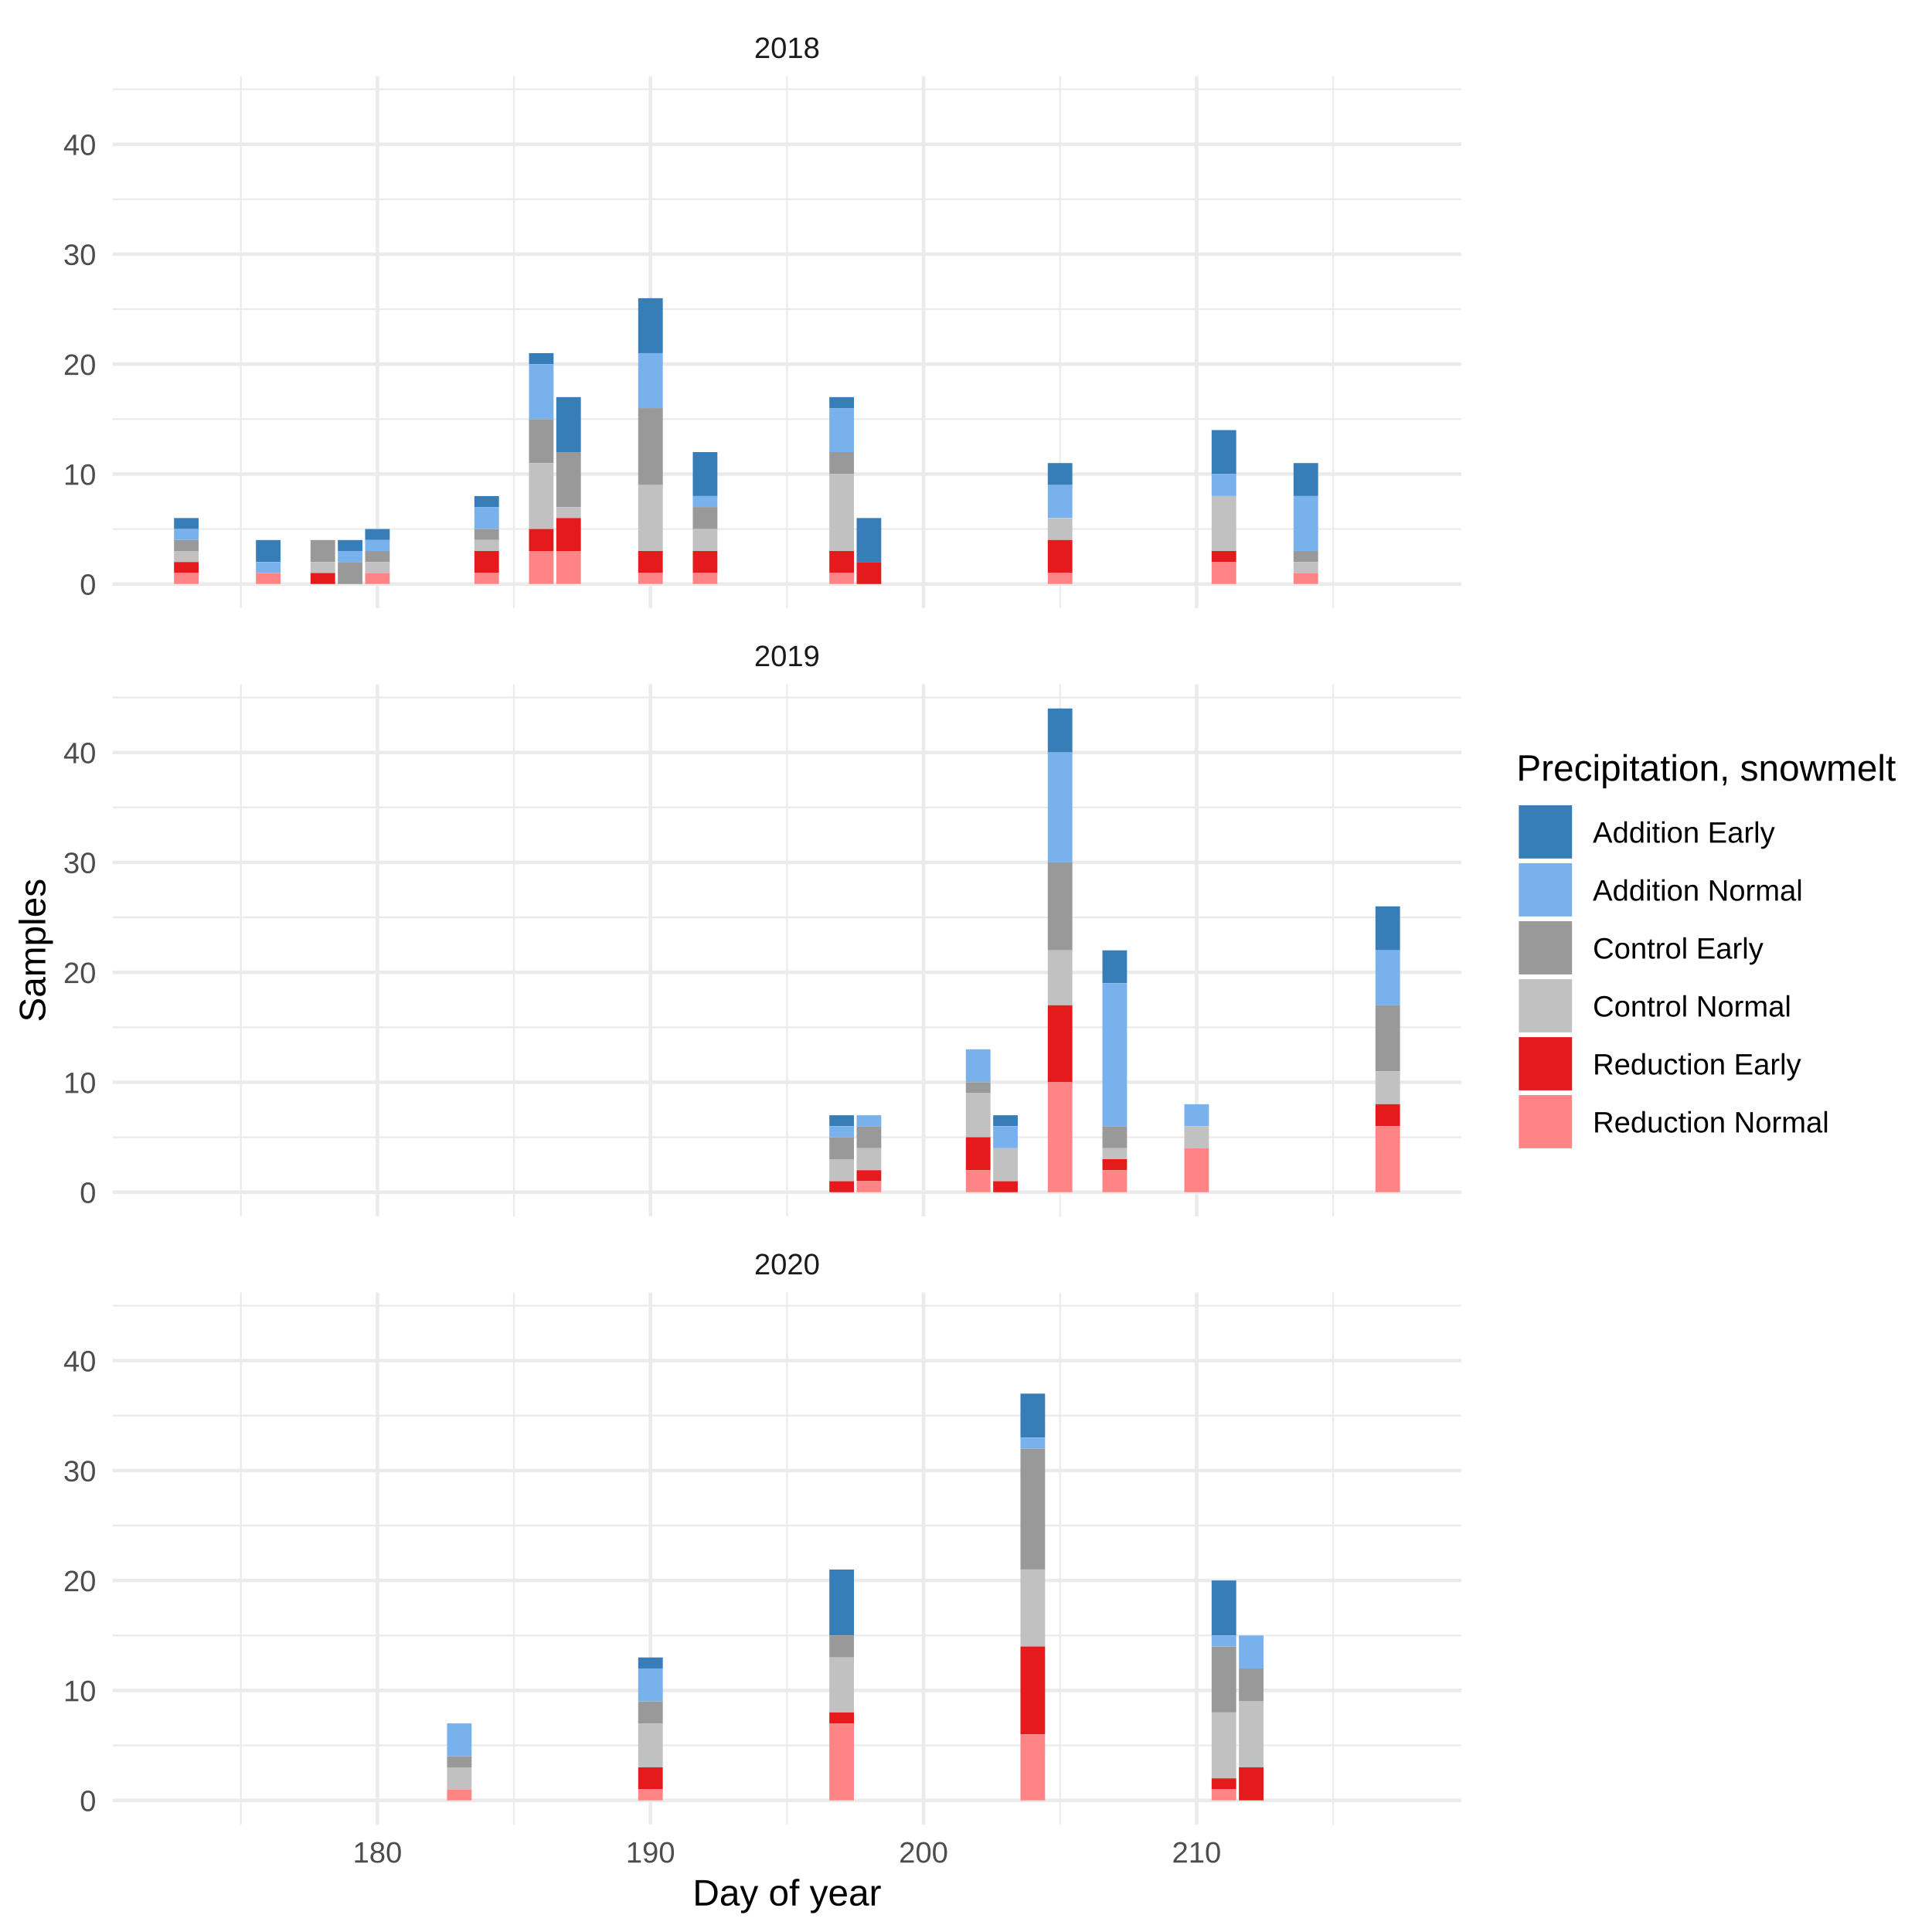
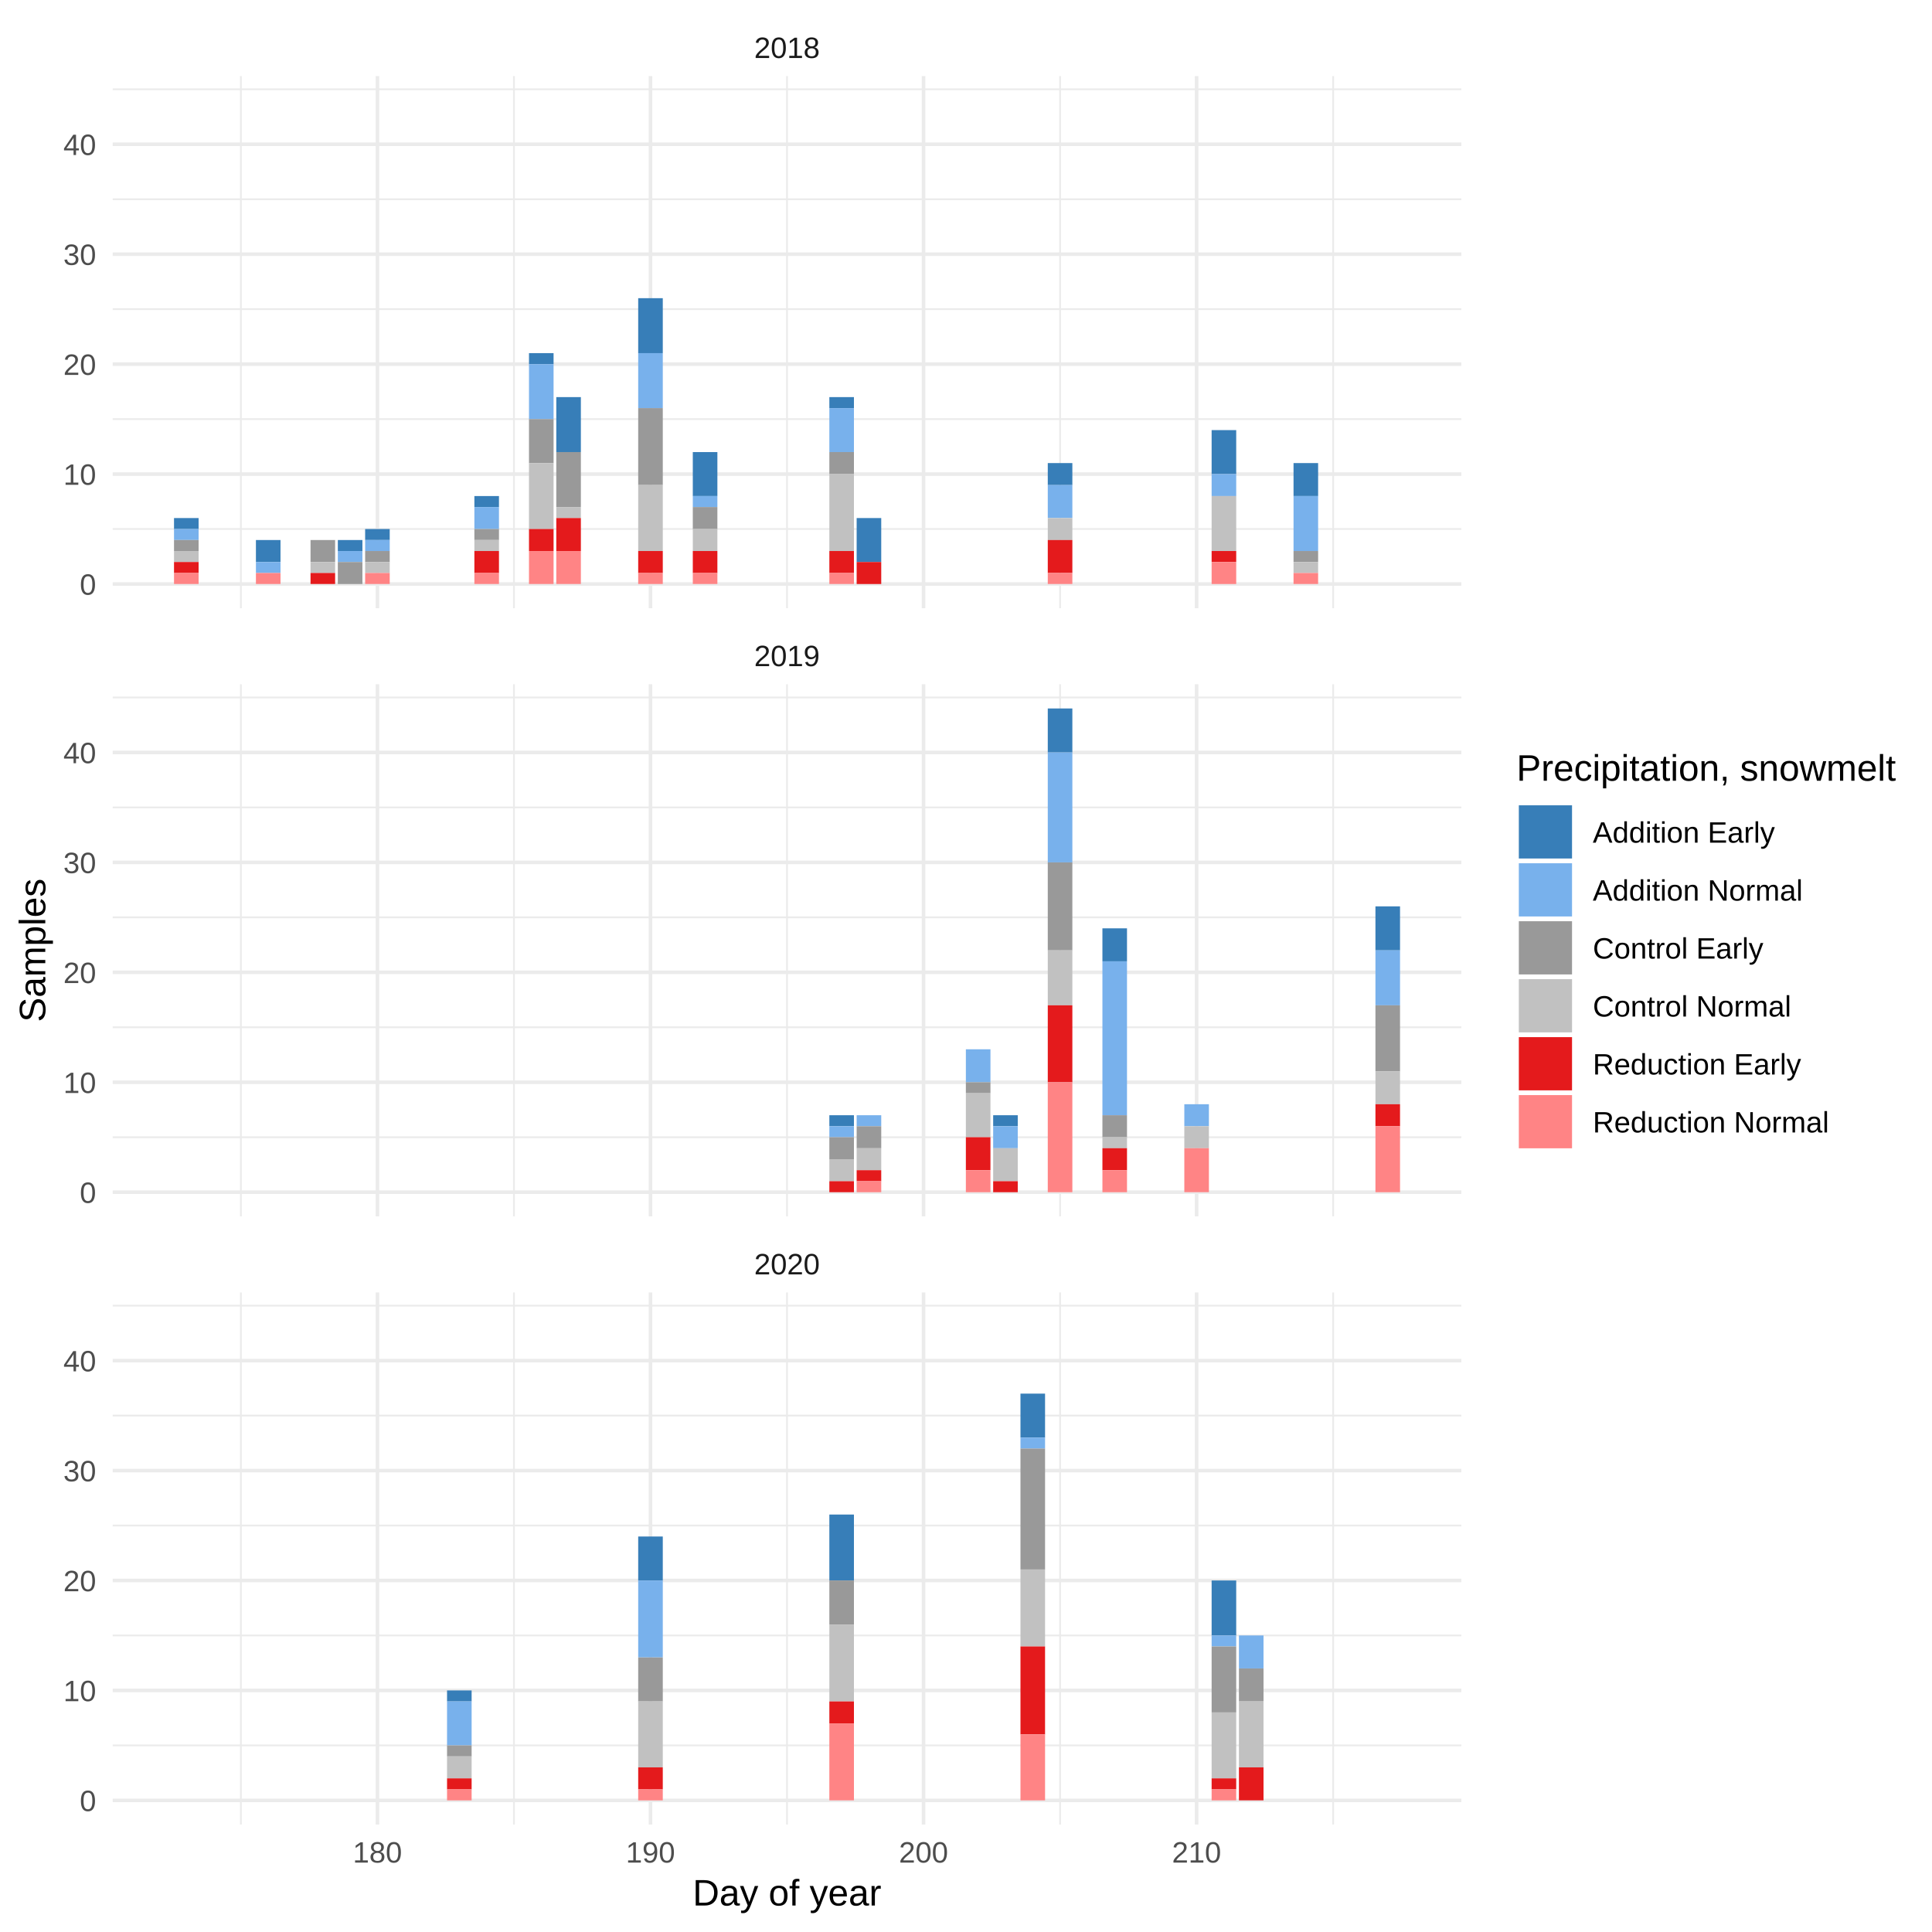
<svg xmlns="http://www.w3.org/2000/svg" class="svglite" width="576.00pt" height="576.00pt" viewBox="0 0 576.00 576.00">
  <defs>
    <style type="text/css">
    .svglite line, .svglite polyline, .svglite polygon, .svglite path, .svglite rect, .svglite circle {
      fill: none;
      stroke: #000000;
      stroke-linecap: round;
      stroke-linejoin: round;
      stroke-miterlimit: 10.00;
    }
    .svglite text {
      white-space: pre;
    }
  </style>
  </defs>
  <rect width="100%" height="100%" style="stroke: none; fill: #FFFFFF;" />
  <defs>
    <clipPath id="cpMC4wMHw1NzYuMDB8MC4wMHw1NzYuMDA=">
      <rect x="0.00" y="0.00" width="576.00" height="576.00" />
    </clipPath>
  </defs>
  <g clip-path="url(#cpMC4wMHw1NzYuMDB8MC4wMHw1NzYuMDA=)">
</g>
  <defs>
    <clipPath id="cpMzMuNjB8NDM1LjY4fDIyLjY5fDE4MS4zMg==">
      <rect x="33.60" y="22.69" width="402.08" height="158.63" />
    </clipPath>
  </defs>
  <g clip-path="url(#cpMzMuNjB8NDM1LjY4fDIyLjY5fDE4MS4zMg==)">
    <polyline points="33.60,157.72 435.68,157.72 " style="stroke-width: 0.53; stroke: #EBEBEB; stroke-linecap: butt;" />
    <polyline points="33.60,124.95 435.68,124.95 " style="stroke-width: 0.53; stroke: #EBEBEB; stroke-linecap: butt;" />
    <polyline points="33.60,92.17 435.68,92.17 " style="stroke-width: 0.53; stroke: #EBEBEB; stroke-linecap: butt;" />
    <polyline points="33.60,59.40 435.68,59.40 " style="stroke-width: 0.53; stroke: #EBEBEB; stroke-linecap: butt;" />
    <polyline points="33.60,26.62 435.68,26.62 " style="stroke-width: 0.53; stroke: #EBEBEB; stroke-linecap: butt;" />
    <polyline points="71.82,181.32 71.82,22.69 " style="stroke-width: 0.53; stroke: #EBEBEB; stroke-linecap: butt;" />
    <polyline points="153.23,181.32 153.23,22.69 " style="stroke-width: 0.53; stroke: #EBEBEB; stroke-linecap: butt;" />
    <polyline points="234.64,181.32 234.64,22.69 " style="stroke-width: 0.53; stroke: #EBEBEB; stroke-linecap: butt;" />
    <polyline points="316.05,181.32 316.05,22.69 " style="stroke-width: 0.53; stroke: #EBEBEB; stroke-linecap: butt;" />
    <polyline points="397.46,181.32 397.46,22.69 " style="stroke-width: 0.53; stroke: #EBEBEB; stroke-linecap: butt;" />
    <polyline points="33.60,174.11 435.68,174.11 " style="stroke-width: 1.07; stroke: #EBEBEB; stroke-linecap: butt;" />
    <polyline points="33.60,141.34 435.68,141.34 " style="stroke-width: 1.07; stroke: #EBEBEB; stroke-linecap: butt;" />
    <polyline points="33.60,108.56 435.68,108.56 " style="stroke-width: 1.07; stroke: #EBEBEB; stroke-linecap: butt;" />
    <polyline points="33.60,75.78 435.68,75.78 " style="stroke-width: 1.07; stroke: #EBEBEB; stroke-linecap: butt;" />
    <polyline points="33.60,43.01 435.68,43.01 " style="stroke-width: 1.07; stroke: #EBEBEB; stroke-linecap: butt;" />
    <polyline points="112.53,181.32 112.53,22.69 " style="stroke-width: 1.07; stroke: #EBEBEB; stroke-linecap: butt;" />
    <polyline points="193.93,181.32 193.93,22.69 " style="stroke-width: 1.07; stroke: #EBEBEB; stroke-linecap: butt;" />
    <polyline points="275.34,181.32 275.34,22.69 " style="stroke-width: 1.07; stroke: #EBEBEB; stroke-linecap: butt;" />
    <polyline points="356.75,181.32 356.75,22.69 " style="stroke-width: 1.07; stroke: #EBEBEB; stroke-linecap: butt;" />
    <rect x="51.88" y="154.45" width="7.33" height="3.28" style="stroke-width: 1.07; stroke: none; stroke-linecap: butt; stroke-linejoin: miter; fill: #377EB8;" />
    <rect x="76.30" y="161.00" width="7.33" height="6.56" style="stroke-width: 1.07; stroke: none; stroke-linecap: butt; stroke-linejoin: miter; fill: #377EB8;" />
    <rect x="100.72" y="161.00" width="7.33" height="3.28" style="stroke-width: 1.07; stroke: none; stroke-linecap: butt; stroke-linejoin: miter; fill: #377EB8;" />
    <rect x="108.86" y="157.72" width="7.33" height="3.28" style="stroke-width: 1.07; stroke: none; stroke-linecap: butt; stroke-linejoin: miter; fill: #377EB8;" />
    <rect x="141.43" y="147.89" width="7.33" height="3.28" style="stroke-width: 1.07; stroke: none; stroke-linecap: butt; stroke-linejoin: miter; fill: #377EB8;" />
    <rect x="157.71" y="105.28" width="7.33" height="3.28" style="stroke-width: 1.07; stroke: none; stroke-linecap: butt; stroke-linejoin: miter; fill: #377EB8;" />
    <rect x="165.85" y="118.39" width="7.33" height="16.39" style="stroke-width: 1.07; stroke: none; stroke-linecap: butt; stroke-linejoin: miter; fill: #377EB8;" />
    <rect x="190.27" y="88.90" width="7.33" height="16.39" style="stroke-width: 1.07; stroke: none; stroke-linecap: butt; stroke-linejoin: miter; fill: #377EB8;" />
    <rect x="206.55" y="134.78" width="7.33" height="13.11" style="stroke-width: 1.07; stroke: none; stroke-linecap: butt; stroke-linejoin: miter; fill: #377EB8;" />
    <rect x="247.26" y="118.39" width="7.33" height="3.28" style="stroke-width: 1.07; stroke: none; stroke-linecap: butt; stroke-linejoin: miter; fill: #377EB8;" />
    <rect x="255.40" y="154.45" width="7.33" height="13.11" style="stroke-width: 1.07; stroke: none; stroke-linecap: butt; stroke-linejoin: miter; fill: #377EB8;" />
    <rect x="312.38" y="138.06" width="7.33" height="6.56" style="stroke-width: 1.07; stroke: none; stroke-linecap: butt; stroke-linejoin: miter; fill: #377EB8;" />
    <rect x="361.23" y="128.23" width="7.33" height="13.11" style="stroke-width: 1.07; stroke: none; stroke-linecap: butt; stroke-linejoin: miter; fill: #377EB8;" />
    <rect x="385.65" y="138.06" width="7.33" height="9.83" style="stroke-width: 1.07; stroke: none; stroke-linecap: butt; stroke-linejoin: miter; fill: #377EB8;" />
    <rect x="51.88" y="157.72" width="7.33" height="3.28" style="stroke-width: 1.07; stroke: none; stroke-linecap: butt; stroke-linejoin: miter; fill: #78B1EC;" />
    <rect x="76.30" y="167.56" width="7.33" height="3.28" style="stroke-width: 1.07; stroke: none; stroke-linecap: butt; stroke-linejoin: miter; fill: #78B1EC;" />
    <rect x="100.72" y="164.28" width="7.33" height="3.28" style="stroke-width: 1.07; stroke: none; stroke-linecap: butt; stroke-linejoin: miter; fill: #78B1EC;" />
    <rect x="108.86" y="161.00" width="7.33" height="3.28" style="stroke-width: 1.07; stroke: none; stroke-linecap: butt; stroke-linejoin: miter; fill: #78B1EC;" />
    <rect x="141.43" y="151.17" width="7.33" height="6.56" style="stroke-width: 1.07; stroke: none; stroke-linecap: butt; stroke-linejoin: miter; fill: #78B1EC;" />
    <rect x="157.71" y="108.56" width="7.33" height="16.39" style="stroke-width: 1.07; stroke: none; stroke-linecap: butt; stroke-linejoin: miter; fill: #78B1EC;" />
    <rect x="190.27" y="105.28" width="7.33" height="16.39" style="stroke-width: 1.07; stroke: none; stroke-linecap: butt; stroke-linejoin: miter; fill: #78B1EC;" />
    <rect x="206.55" y="147.89" width="7.33" height="3.28" style="stroke-width: 1.07; stroke: none; stroke-linecap: butt; stroke-linejoin: miter; fill: #78B1EC;" />
    <rect x="247.26" y="121.67" width="7.33" height="13.11" style="stroke-width: 1.07; stroke: none; stroke-linecap: butt; stroke-linejoin: miter; fill: #78B1EC;" />
    <rect x="312.38" y="144.61" width="7.33" height="9.83" style="stroke-width: 1.07; stroke: none; stroke-linecap: butt; stroke-linejoin: miter; fill: #78B1EC;" />
    <rect x="361.23" y="141.34" width="7.33" height="6.56" style="stroke-width: 1.07; stroke: none; stroke-linecap: butt; stroke-linejoin: miter; fill: #78B1EC;" />
    <rect x="385.65" y="147.89" width="7.33" height="16.39" style="stroke-width: 1.07; stroke: none; stroke-linecap: butt; stroke-linejoin: miter; fill: #78B1EC;" />
    <rect x="51.88" y="161.00" width="7.33" height="3.28" style="stroke-width: 1.07; stroke: none; stroke-linecap: butt; stroke-linejoin: miter; fill: #999999;" />
    <rect x="92.58" y="161.00" width="7.33" height="6.56" style="stroke-width: 1.07; stroke: none; stroke-linecap: butt; stroke-linejoin: miter; fill: #999999;" />
    <rect x="100.72" y="167.56" width="7.33" height="6.56" style="stroke-width: 1.07; stroke: none; stroke-linecap: butt; stroke-linejoin: miter; fill: #999999;" />
    <rect x="108.86" y="164.28" width="7.33" height="3.28" style="stroke-width: 1.07; stroke: none; stroke-linecap: butt; stroke-linejoin: miter; fill: #999999;" />
    <rect x="141.43" y="157.72" width="7.33" height="3.28" style="stroke-width: 1.07; stroke: none; stroke-linecap: butt; stroke-linejoin: miter; fill: #999999;" />
    <rect x="157.71" y="124.95" width="7.33" height="13.11" style="stroke-width: 1.07; stroke: none; stroke-linecap: butt; stroke-linejoin: miter; fill: #999999;" />
    <rect x="165.85" y="134.78" width="7.33" height="16.39" style="stroke-width: 1.07; stroke: none; stroke-linecap: butt; stroke-linejoin: miter; fill: #999999;" />
    <rect x="190.27" y="121.67" width="7.33" height="22.94" style="stroke-width: 1.07; stroke: none; stroke-linecap: butt; stroke-linejoin: miter; fill: #999999;" />
    <rect x="206.55" y="151.17" width="7.33" height="6.56" style="stroke-width: 1.07; stroke: none; stroke-linecap: butt; stroke-linejoin: miter; fill: #999999;" />
    <rect x="247.26" y="134.78" width="7.33" height="6.56" style="stroke-width: 1.07; stroke: none; stroke-linecap: butt; stroke-linejoin: miter; fill: #999999;" />
    <rect x="385.65" y="164.28" width="7.33" height="3.28" style="stroke-width: 1.07; stroke: none; stroke-linecap: butt; stroke-linejoin: miter; fill: #999999;" />
    <rect x="51.88" y="164.28" width="7.33" height="3.28" style="stroke-width: 1.07; stroke: none; stroke-linecap: butt; stroke-linejoin: miter; fill: #C1C1C1;" />
    <rect x="92.58" y="167.56" width="7.33" height="3.28" style="stroke-width: 1.07; stroke: none; stroke-linecap: butt; stroke-linejoin: miter; fill: #C1C1C1;" />
    <rect x="108.86" y="167.56" width="7.33" height="3.28" style="stroke-width: 1.07; stroke: none; stroke-linecap: butt; stroke-linejoin: miter; fill: #C1C1C1;" />
    <rect x="141.43" y="161.00" width="7.33" height="3.28" style="stroke-width: 1.07; stroke: none; stroke-linecap: butt; stroke-linejoin: miter; fill: #C1C1C1;" />
    <rect x="157.71" y="138.06" width="7.33" height="19.67" style="stroke-width: 1.07; stroke: none; stroke-linecap: butt; stroke-linejoin: miter; fill: #C1C1C1;" />
    <rect x="165.85" y="151.17" width="7.33" height="3.28" style="stroke-width: 1.07; stroke: none; stroke-linecap: butt; stroke-linejoin: miter; fill: #C1C1C1;" />
    <rect x="190.27" y="144.61" width="7.33" height="19.67" style="stroke-width: 1.07; stroke: none; stroke-linecap: butt; stroke-linejoin: miter; fill: #C1C1C1;" />
    <rect x="206.55" y="157.72" width="7.33" height="6.56" style="stroke-width: 1.07; stroke: none; stroke-linecap: butt; stroke-linejoin: miter; fill: #C1C1C1;" />
    <rect x="247.26" y="141.34" width="7.33" height="22.94" style="stroke-width: 1.07; stroke: none; stroke-linecap: butt; stroke-linejoin: miter; fill: #C1C1C1;" />
    <rect x="312.38" y="154.45" width="7.33" height="6.56" style="stroke-width: 1.07; stroke: none; stroke-linecap: butt; stroke-linejoin: miter; fill: #C1C1C1;" />
    <rect x="361.23" y="147.89" width="7.33" height="16.39" style="stroke-width: 1.07; stroke: none; stroke-linecap: butt; stroke-linejoin: miter; fill: #C1C1C1;" />
    <rect x="385.65" y="167.56" width="7.33" height="3.28" style="stroke-width: 1.07; stroke: none; stroke-linecap: butt; stroke-linejoin: miter; fill: #C1C1C1;" />
    <rect x="51.88" y="167.56" width="7.33" height="3.28" style="stroke-width: 1.07; stroke: none; stroke-linecap: butt; stroke-linejoin: miter; fill: #E41A1C;" />
    <rect x="92.58" y="170.83" width="7.33" height="3.28" style="stroke-width: 1.07; stroke: none; stroke-linecap: butt; stroke-linejoin: miter; fill: #E41A1C;" />
    <rect x="141.43" y="164.28" width="7.33" height="6.56" style="stroke-width: 1.07; stroke: none; stroke-linecap: butt; stroke-linejoin: miter; fill: #E41A1C;" />
    <rect x="157.71" y="157.72" width="7.33" height="6.56" style="stroke-width: 1.07; stroke: none; stroke-linecap: butt; stroke-linejoin: miter; fill: #E41A1C;" />
    <rect x="165.85" y="154.45" width="7.33" height="9.83" style="stroke-width: 1.07; stroke: none; stroke-linecap: butt; stroke-linejoin: miter; fill: #E41A1C;" />
    <rect x="190.27" y="164.28" width="7.33" height="6.56" style="stroke-width: 1.07; stroke: none; stroke-linecap: butt; stroke-linejoin: miter; fill: #E41A1C;" />
    <rect x="206.55" y="164.28" width="7.33" height="6.56" style="stroke-width: 1.07; stroke: none; stroke-linecap: butt; stroke-linejoin: miter; fill: #E41A1C;" />
    <rect x="247.26" y="164.28" width="7.33" height="6.56" style="stroke-width: 1.07; stroke: none; stroke-linecap: butt; stroke-linejoin: miter; fill: #E41A1C;" />
    <rect x="255.40" y="167.56" width="7.33" height="6.56" style="stroke-width: 1.07; stroke: none; stroke-linecap: butt; stroke-linejoin: miter; fill: #E41A1C;" />
    <rect x="312.38" y="161.00" width="7.33" height="9.83" style="stroke-width: 1.07; stroke: none; stroke-linecap: butt; stroke-linejoin: miter; fill: #E41A1C;" />
    <rect x="361.23" y="164.28" width="7.33" height="3.28" style="stroke-width: 1.07; stroke: none; stroke-linecap: butt; stroke-linejoin: miter; fill: #E41A1C;" />
    <rect x="51.88" y="170.83" width="7.33" height="3.28" style="stroke-width: 1.07; stroke: none; stroke-linecap: butt; stroke-linejoin: miter; fill: #FF8485;" />
    <rect x="76.30" y="170.83" width="7.33" height="3.28" style="stroke-width: 1.07; stroke: none; stroke-linecap: butt; stroke-linejoin: miter; fill: #FF8485;" />
    <rect x="108.86" y="170.83" width="7.33" height="3.28" style="stroke-width: 1.07; stroke: none; stroke-linecap: butt; stroke-linejoin: miter; fill: #FF8485;" />
    <rect x="141.43" y="170.83" width="7.33" height="3.28" style="stroke-width: 1.07; stroke: none; stroke-linecap: butt; stroke-linejoin: miter; fill: #FF8485;" />
    <rect x="157.71" y="164.28" width="7.33" height="9.83" style="stroke-width: 1.07; stroke: none; stroke-linecap: butt; stroke-linejoin: miter; fill: #FF8485;" />
    <rect x="165.85" y="164.28" width="7.33" height="9.83" style="stroke-width: 1.07; stroke: none; stroke-linecap: butt; stroke-linejoin: miter; fill: #FF8485;" />
    <rect x="190.27" y="170.83" width="7.33" height="3.28" style="stroke-width: 1.07; stroke: none; stroke-linecap: butt; stroke-linejoin: miter; fill: #FF8485;" />
    <rect x="206.55" y="170.83" width="7.33" height="3.28" style="stroke-width: 1.07; stroke: none; stroke-linecap: butt; stroke-linejoin: miter; fill: #FF8485;" />
    <rect x="247.26" y="170.83" width="7.33" height="3.28" style="stroke-width: 1.07; stroke: none; stroke-linecap: butt; stroke-linejoin: miter; fill: #FF8485;" />
    <rect x="312.38" y="170.83" width="7.33" height="3.28" style="stroke-width: 1.07; stroke: none; stroke-linecap: butt; stroke-linejoin: miter; fill: #FF8485;" />
    <rect x="361.23" y="167.56" width="7.33" height="6.56" style="stroke-width: 1.07; stroke: none; stroke-linecap: butt; stroke-linejoin: miter; fill: #FF8485;" />
    <rect x="385.65" y="170.83" width="7.33" height="3.28" style="stroke-width: 1.07; stroke: none; stroke-linecap: butt; stroke-linejoin: miter; fill: #FF8485;" />
  </g>
  <g clip-path="url(#cpMC4wMHw1NzYuMDB8MC4wMHw1NzYuMDA=)">
</g>
  <defs>
    <clipPath id="cpMzMuNjB8NDM1LjY4fDIwNC4wMXwzNjIuNjQ=">
      <rect x="33.60" y="204.01" width="402.08" height="158.63" />
    </clipPath>
  </defs>
  <g clip-path="url(#cpMzMuNjB8NDM1LjY4fDIwNC4wMXwzNjIuNjQ=)">
    <polyline points="33.60,339.05 435.68,339.05 " style="stroke-width: 0.53; stroke: #EBEBEB; stroke-linecap: butt;" />
    <polyline points="33.60,306.27 435.68,306.27 " style="stroke-width: 0.53; stroke: #EBEBEB; stroke-linecap: butt;" />
    <polyline points="33.60,273.49 435.68,273.49 " style="stroke-width: 0.53; stroke: #EBEBEB; stroke-linecap: butt;" />
    <polyline points="33.60,240.72 435.68,240.72 " style="stroke-width: 0.53; stroke: #EBEBEB; stroke-linecap: butt;" />
    <polyline points="33.60,207.94 435.68,207.94 " style="stroke-width: 0.53; stroke: #EBEBEB; stroke-linecap: butt;" />
    <polyline points="71.82,362.64 71.82,204.01 " style="stroke-width: 0.53; stroke: #EBEBEB; stroke-linecap: butt;" />
    <polyline points="153.23,362.64 153.23,204.01 " style="stroke-width: 0.53; stroke: #EBEBEB; stroke-linecap: butt;" />
    <polyline points="234.64,362.64 234.64,204.01 " style="stroke-width: 0.53; stroke: #EBEBEB; stroke-linecap: butt;" />
    <polyline points="316.05,362.64 316.05,204.01 " style="stroke-width: 0.53; stroke: #EBEBEB; stroke-linecap: butt;" />
    <polyline points="397.46,362.64 397.46,204.01 " style="stroke-width: 0.53; stroke: #EBEBEB; stroke-linecap: butt;" />
    <polyline points="33.60,355.43 435.68,355.43 " style="stroke-width: 1.07; stroke: #EBEBEB; stroke-linecap: butt;" />
    <polyline points="33.60,322.66 435.68,322.66 " style="stroke-width: 1.07; stroke: #EBEBEB; stroke-linecap: butt;" />
    <polyline points="33.60,289.88 435.68,289.88 " style="stroke-width: 1.07; stroke: #EBEBEB; stroke-linecap: butt;" />
    <polyline points="33.60,257.11 435.68,257.11 " style="stroke-width: 1.07; stroke: #EBEBEB; stroke-linecap: butt;" />
    <polyline points="33.60,224.33 435.68,224.33 " style="stroke-width: 1.07; stroke: #EBEBEB; stroke-linecap: butt;" />
    <polyline points="112.53,362.64 112.53,204.01 " style="stroke-width: 1.07; stroke: #EBEBEB; stroke-linecap: butt;" />
    <polyline points="193.93,362.64 193.93,204.01 " style="stroke-width: 1.07; stroke: #EBEBEB; stroke-linecap: butt;" />
    <polyline points="275.34,362.64 275.34,204.01 " style="stroke-width: 1.07; stroke: #EBEBEB; stroke-linecap: butt;" />
    <polyline points="356.75,362.64 356.75,204.01 " style="stroke-width: 1.07; stroke: #EBEBEB; stroke-linecap: butt;" />
    <rect x="247.26" y="332.49" width="7.33" height="3.28" style="stroke-width: 1.07; stroke: none; stroke-linecap: butt; stroke-linejoin: miter; fill: #377EB8;" />
    <rect x="296.10" y="332.49" width="7.33" height="3.28" style="stroke-width: 1.07; stroke: none; stroke-linecap: butt; stroke-linejoin: miter; fill: #377EB8;" />
    <rect x="312.38" y="211.22" width="7.33" height="13.11" style="stroke-width: 1.07; stroke: none; stroke-linecap: butt; stroke-linejoin: miter; fill: #377EB8;" />
-     <rect x="328.67" y="283.33" width="7.33" height="9.83" style="stroke-width: 1.07; stroke: none; stroke-linecap: butt; stroke-linejoin: miter; fill: #377EB8;" />
+     <rect x="328.67" y="276.77" width="7.33" height="9.83" style="stroke-width: 1.07; stroke: none; stroke-linecap: butt; stroke-linejoin: miter; fill: #377EB8;" />
    <rect x="410.07" y="270.22" width="7.33" height="13.11" style="stroke-width: 1.07; stroke: none; stroke-linecap: butt; stroke-linejoin: miter; fill: #377EB8;" />
    <rect x="247.26" y="335.77" width="7.33" height="3.28" style="stroke-width: 1.07; stroke: none; stroke-linecap: butt; stroke-linejoin: miter; fill: #78B1EC;" />
    <rect x="255.40" y="332.49" width="7.33" height="3.28" style="stroke-width: 1.07; stroke: none; stroke-linecap: butt; stroke-linejoin: miter; fill: #78B1EC;" />
    <rect x="287.96" y="312.83" width="7.33" height="9.83" style="stroke-width: 1.07; stroke: none; stroke-linecap: butt; stroke-linejoin: miter; fill: #78B1EC;" />
    <rect x="296.10" y="335.77" width="7.33" height="6.56" style="stroke-width: 1.07; stroke: none; stroke-linecap: butt; stroke-linejoin: miter; fill: #78B1EC;" />
    <rect x="312.38" y="224.33" width="7.33" height="32.78" style="stroke-width: 1.07; stroke: none; stroke-linecap: butt; stroke-linejoin: miter; fill: #78B1EC;" />
-     <rect x="328.67" y="293.16" width="7.33" height="42.61" style="stroke-width: 1.07; stroke: none; stroke-linecap: butt; stroke-linejoin: miter; fill: #78B1EC;" />
+     <rect x="328.67" y="286.61" width="7.33" height="45.89" style="stroke-width: 1.07; stroke: none; stroke-linecap: butt; stroke-linejoin: miter; fill: #78B1EC;" />
    <rect x="353.09" y="329.21" width="7.33" height="6.56" style="stroke-width: 1.07; stroke: none; stroke-linecap: butt; stroke-linejoin: miter; fill: #78B1EC;" />
    <rect x="410.07" y="283.33" width="7.33" height="16.39" style="stroke-width: 1.07; stroke: none; stroke-linecap: butt; stroke-linejoin: miter; fill: #78B1EC;" />
    <rect x="247.26" y="339.05" width="7.33" height="6.56" style="stroke-width: 1.07; stroke: none; stroke-linecap: butt; stroke-linejoin: miter; fill: #999999;" />
    <rect x="255.40" y="335.77" width="7.33" height="6.56" style="stroke-width: 1.07; stroke: none; stroke-linecap: butt; stroke-linejoin: miter; fill: #999999;" />
    <rect x="287.96" y="322.66" width="7.33" height="3.28" style="stroke-width: 1.07; stroke: none; stroke-linecap: butt; stroke-linejoin: miter; fill: #999999;" />
    <rect x="312.38" y="257.11" width="7.33" height="26.22" style="stroke-width: 1.07; stroke: none; stroke-linecap: butt; stroke-linejoin: miter; fill: #999999;" />
-     <rect x="328.67" y="335.77" width="7.33" height="6.56" style="stroke-width: 1.07; stroke: none; stroke-linecap: butt; stroke-linejoin: miter; fill: #999999;" />
+     <rect x="328.67" y="332.49" width="7.33" height="6.56" style="stroke-width: 1.07; stroke: none; stroke-linecap: butt; stroke-linejoin: miter; fill: #999999;" />
    <rect x="410.07" y="299.72" width="7.33" height="19.67" style="stroke-width: 1.07; stroke: none; stroke-linecap: butt; stroke-linejoin: miter; fill: #999999;" />
    <rect x="247.26" y="345.60" width="7.33" height="6.56" style="stroke-width: 1.07; stroke: none; stroke-linecap: butt; stroke-linejoin: miter; fill: #C1C1C1;" />
    <rect x="255.40" y="342.32" width="7.33" height="6.56" style="stroke-width: 1.07; stroke: none; stroke-linecap: butt; stroke-linejoin: miter; fill: #C1C1C1;" />
    <rect x="287.96" y="325.94" width="7.33" height="13.11" style="stroke-width: 1.07; stroke: none; stroke-linecap: butt; stroke-linejoin: miter; fill: #C1C1C1;" />
    <rect x="296.10" y="342.32" width="7.33" height="9.83" style="stroke-width: 1.07; stroke: none; stroke-linecap: butt; stroke-linejoin: miter; fill: #C1C1C1;" />
    <rect x="312.38" y="283.33" width="7.33" height="16.39" style="stroke-width: 1.07; stroke: none; stroke-linecap: butt; stroke-linejoin: miter; fill: #C1C1C1;" />
-     <rect x="328.67" y="342.32" width="7.33" height="3.28" style="stroke-width: 1.07; stroke: none; stroke-linecap: butt; stroke-linejoin: miter; fill: #C1C1C1;" />
+     <rect x="328.67" y="339.05" width="7.33" height="3.28" style="stroke-width: 1.07; stroke: none; stroke-linecap: butt; stroke-linejoin: miter; fill: #C1C1C1;" />
    <rect x="353.09" y="335.77" width="7.33" height="6.56" style="stroke-width: 1.07; stroke: none; stroke-linecap: butt; stroke-linejoin: miter; fill: #C1C1C1;" />
    <rect x="410.07" y="319.38" width="7.33" height="9.83" style="stroke-width: 1.07; stroke: none; stroke-linecap: butt; stroke-linejoin: miter; fill: #C1C1C1;" />
    <rect x="247.26" y="352.16" width="7.33" height="3.28" style="stroke-width: 1.07; stroke: none; stroke-linecap: butt; stroke-linejoin: miter; fill: #E41A1C;" />
    <rect x="255.40" y="348.88" width="7.33" height="3.28" style="stroke-width: 1.07; stroke: none; stroke-linecap: butt; stroke-linejoin: miter; fill: #E41A1C;" />
    <rect x="287.96" y="339.05" width="7.33" height="9.83" style="stroke-width: 1.07; stroke: none; stroke-linecap: butt; stroke-linejoin: miter; fill: #E41A1C;" />
    <rect x="296.10" y="352.16" width="7.33" height="3.28" style="stroke-width: 1.07; stroke: none; stroke-linecap: butt; stroke-linejoin: miter; fill: #E41A1C;" />
    <rect x="312.38" y="299.72" width="7.33" height="22.94" style="stroke-width: 1.07; stroke: none; stroke-linecap: butt; stroke-linejoin: miter; fill: #E41A1C;" />
-     <rect x="328.67" y="345.60" width="7.33" height="3.28" style="stroke-width: 1.07; stroke: none; stroke-linecap: butt; stroke-linejoin: miter; fill: #E41A1C;" />
+     <rect x="328.67" y="342.32" width="7.33" height="6.56" style="stroke-width: 1.07; stroke: none; stroke-linecap: butt; stroke-linejoin: miter; fill: #E41A1C;" />
    <rect x="410.07" y="329.21" width="7.33" height="6.56" style="stroke-width: 1.07; stroke: none; stroke-linecap: butt; stroke-linejoin: miter; fill: #E41A1C;" />
    <rect x="255.40" y="352.16" width="7.33" height="3.28" style="stroke-width: 1.07; stroke: none; stroke-linecap: butt; stroke-linejoin: miter; fill: #FF8485;" />
    <rect x="287.96" y="348.88" width="7.33" height="6.56" style="stroke-width: 1.07; stroke: none; stroke-linecap: butt; stroke-linejoin: miter; fill: #FF8485;" />
    <rect x="312.38" y="322.66" width="7.33" height="32.78" style="stroke-width: 1.07; stroke: none; stroke-linecap: butt; stroke-linejoin: miter; fill: #FF8485;" />
    <rect x="328.67" y="348.88" width="7.33" height="6.56" style="stroke-width: 1.07; stroke: none; stroke-linecap: butt; stroke-linejoin: miter; fill: #FF8485;" />
    <rect x="353.09" y="342.32" width="7.33" height="13.11" style="stroke-width: 1.07; stroke: none; stroke-linecap: butt; stroke-linejoin: miter; fill: #FF8485;" />
    <rect x="410.07" y="335.77" width="7.33" height="19.67" style="stroke-width: 1.07; stroke: none; stroke-linecap: butt; stroke-linejoin: miter; fill: #FF8485;" />
  </g>
  <g clip-path="url(#cpMC4wMHw1NzYuMDB8MC4wMHw1NzYuMDA=)">
</g>
  <defs>
    <clipPath id="cpMzMuNjB8NDM1LjY4fDM4NS4zM3w1NDMuOTc=">
      <rect x="33.60" y="385.33" width="402.08" height="158.63" />
    </clipPath>
  </defs>
  <g clip-path="url(#cpMzMuNjB8NDM1LjY4fDM4NS4zM3w1NDMuOTc=)">
    <polyline points="33.60,520.37 435.68,520.37 " style="stroke-width: 0.53; stroke: #EBEBEB; stroke-linecap: butt;" />
    <polyline points="33.60,487.59 435.68,487.59 " style="stroke-width: 0.53; stroke: #EBEBEB; stroke-linecap: butt;" />
    <polyline points="33.60,454.82 435.68,454.82 " style="stroke-width: 0.53; stroke: #EBEBEB; stroke-linecap: butt;" />
    <polyline points="33.60,422.04 435.68,422.04 " style="stroke-width: 0.53; stroke: #EBEBEB; stroke-linecap: butt;" />
    <polyline points="33.60,389.27 435.68,389.27 " style="stroke-width: 0.53; stroke: #EBEBEB; stroke-linecap: butt;" />
    <polyline points="71.82,543.97 71.82,385.33 " style="stroke-width: 0.53; stroke: #EBEBEB; stroke-linecap: butt;" />
    <polyline points="153.23,543.97 153.23,385.33 " style="stroke-width: 0.53; stroke: #EBEBEB; stroke-linecap: butt;" />
    <polyline points="234.64,543.97 234.64,385.33 " style="stroke-width: 0.53; stroke: #EBEBEB; stroke-linecap: butt;" />
    <polyline points="316.05,543.97 316.05,385.33 " style="stroke-width: 0.53; stroke: #EBEBEB; stroke-linecap: butt;" />
    <polyline points="397.46,543.97 397.46,385.33 " style="stroke-width: 0.53; stroke: #EBEBEB; stroke-linecap: butt;" />
    <polyline points="33.60,536.76 435.68,536.76 " style="stroke-width: 1.07; stroke: #EBEBEB; stroke-linecap: butt;" />
    <polyline points="33.60,503.98 435.68,503.98 " style="stroke-width: 1.07; stroke: #EBEBEB; stroke-linecap: butt;" />
    <polyline points="33.60,471.20 435.68,471.20 " style="stroke-width: 1.07; stroke: #EBEBEB; stroke-linecap: butt;" />
    <polyline points="33.60,438.43 435.68,438.43 " style="stroke-width: 1.07; stroke: #EBEBEB; stroke-linecap: butt;" />
    <polyline points="33.60,405.65 435.68,405.65 " style="stroke-width: 1.07; stroke: #EBEBEB; stroke-linecap: butt;" />
    <polyline points="112.53,543.97 112.53,385.33 " style="stroke-width: 1.07; stroke: #EBEBEB; stroke-linecap: butt;" />
    <polyline points="193.93,543.97 193.93,385.33 " style="stroke-width: 1.07; stroke: #EBEBEB; stroke-linecap: butt;" />
    <polyline points="275.34,543.97 275.34,385.33 " style="stroke-width: 1.07; stroke: #EBEBEB; stroke-linecap: butt;" />
    <polyline points="356.75,543.97 356.75,385.33 " style="stroke-width: 1.07; stroke: #EBEBEB; stroke-linecap: butt;" />
-     <rect x="190.27" y="494.15" width="7.33" height="3.28" style="stroke-width: 1.07; stroke: none; stroke-linecap: butt; stroke-linejoin: miter; fill: #377EB8;" />
-     <rect x="247.26" y="467.93" width="7.33" height="19.67" style="stroke-width: 1.07; stroke: none; stroke-linecap: butt; stroke-linejoin: miter; fill: #377EB8;" />
+     <rect x="133.28" y="503.98" width="7.33" height="3.28" style="stroke-width: 1.07; stroke: none; stroke-linecap: butt; stroke-linejoin: miter; fill: #377EB8;" />
+     <rect x="190.27" y="458.09" width="7.33" height="13.11" style="stroke-width: 1.07; stroke: none; stroke-linecap: butt; stroke-linejoin: miter; fill: #377EB8;" />
+     <rect x="247.26" y="451.54" width="7.33" height="19.67" style="stroke-width: 1.07; stroke: none; stroke-linecap: butt; stroke-linejoin: miter; fill: #377EB8;" />
    <rect x="304.24" y="415.49" width="7.33" height="13.11" style="stroke-width: 1.07; stroke: none; stroke-linecap: butt; stroke-linejoin: miter; fill: #377EB8;" />
    <rect x="361.23" y="471.20" width="7.33" height="16.39" style="stroke-width: 1.07; stroke: none; stroke-linecap: butt; stroke-linejoin: miter; fill: #377EB8;" />
-     <rect x="133.28" y="513.81" width="7.33" height="9.83" style="stroke-width: 1.07; stroke: none; stroke-linecap: butt; stroke-linejoin: miter; fill: #78B1EC;" />
-     <rect x="190.27" y="497.43" width="7.33" height="9.83" style="stroke-width: 1.07; stroke: none; stroke-linecap: butt; stroke-linejoin: miter; fill: #78B1EC;" />
+     <rect x="133.28" y="507.26" width="7.33" height="13.11" style="stroke-width: 1.07; stroke: none; stroke-linecap: butt; stroke-linejoin: miter; fill: #78B1EC;" />
+     <rect x="190.27" y="471.20" width="7.33" height="22.94" style="stroke-width: 1.07; stroke: none; stroke-linecap: butt; stroke-linejoin: miter; fill: #78B1EC;" />
    <rect x="304.24" y="428.60" width="7.33" height="3.28" style="stroke-width: 1.07; stroke: none; stroke-linecap: butt; stroke-linejoin: miter; fill: #78B1EC;" />
    <rect x="361.23" y="487.59" width="7.33" height="3.28" style="stroke-width: 1.07; stroke: none; stroke-linecap: butt; stroke-linejoin: miter; fill: #78B1EC;" />
    <rect x="369.37" y="487.59" width="7.33" height="9.83" style="stroke-width: 1.07; stroke: none; stroke-linecap: butt; stroke-linejoin: miter; fill: #78B1EC;" />
-     <rect x="133.28" y="523.65" width="7.33" height="3.28" style="stroke-width: 1.07; stroke: none; stroke-linecap: butt; stroke-linejoin: miter; fill: #999999;" />
-     <rect x="190.27" y="507.26" width="7.33" height="6.56" style="stroke-width: 1.07; stroke: none; stroke-linecap: butt; stroke-linejoin: miter; fill: #999999;" />
-     <rect x="247.26" y="487.59" width="7.33" height="6.56" style="stroke-width: 1.07; stroke: none; stroke-linecap: butt; stroke-linejoin: miter; fill: #999999;" />
+     <rect x="133.28" y="520.37" width="7.33" height="3.28" style="stroke-width: 1.07; stroke: none; stroke-linecap: butt; stroke-linejoin: miter; fill: #999999;" />
+     <rect x="190.27" y="494.15" width="7.33" height="13.11" style="stroke-width: 1.07; stroke: none; stroke-linecap: butt; stroke-linejoin: miter; fill: #999999;" />
+     <rect x="247.26" y="471.20" width="7.33" height="13.11" style="stroke-width: 1.07; stroke: none; stroke-linecap: butt; stroke-linejoin: miter; fill: #999999;" />
    <rect x="304.24" y="431.87" width="7.33" height="36.05" style="stroke-width: 1.07; stroke: none; stroke-linecap: butt; stroke-linejoin: miter; fill: #999999;" />
    <rect x="361.23" y="490.87" width="7.33" height="19.67" style="stroke-width: 1.07; stroke: none; stroke-linecap: butt; stroke-linejoin: miter; fill: #999999;" />
    <rect x="369.37" y="497.43" width="7.33" height="9.83" style="stroke-width: 1.07; stroke: none; stroke-linecap: butt; stroke-linejoin: miter; fill: #999999;" />
-     <rect x="133.28" y="526.92" width="7.33" height="6.56" style="stroke-width: 1.07; stroke: none; stroke-linecap: butt; stroke-linejoin: miter; fill: #C1C1C1;" />
-     <rect x="190.27" y="513.81" width="7.33" height="13.11" style="stroke-width: 1.07; stroke: none; stroke-linecap: butt; stroke-linejoin: miter; fill: #C1C1C1;" />
-     <rect x="247.26" y="494.15" width="7.33" height="16.39" style="stroke-width: 1.07; stroke: none; stroke-linecap: butt; stroke-linejoin: miter; fill: #C1C1C1;" />
+     <rect x="133.28" y="523.65" width="7.33" height="6.56" style="stroke-width: 1.07; stroke: none; stroke-linecap: butt; stroke-linejoin: miter; fill: #C1C1C1;" />
+     <rect x="190.27" y="507.26" width="7.33" height="19.67" style="stroke-width: 1.07; stroke: none; stroke-linecap: butt; stroke-linejoin: miter; fill: #C1C1C1;" />
+     <rect x="247.26" y="484.32" width="7.33" height="22.94" style="stroke-width: 1.07; stroke: none; stroke-linecap: butt; stroke-linejoin: miter; fill: #C1C1C1;" />
    <rect x="304.24" y="467.93" width="7.33" height="22.94" style="stroke-width: 1.07; stroke: none; stroke-linecap: butt; stroke-linejoin: miter; fill: #C1C1C1;" />
    <rect x="361.23" y="510.54" width="7.33" height="19.67" style="stroke-width: 1.07; stroke: none; stroke-linecap: butt; stroke-linejoin: miter; fill: #C1C1C1;" />
    <rect x="369.37" y="507.26" width="7.33" height="19.67" style="stroke-width: 1.07; stroke: none; stroke-linecap: butt; stroke-linejoin: miter; fill: #C1C1C1;" />
+     <rect x="133.28" y="530.20" width="7.33" height="3.28" style="stroke-width: 1.07; stroke: none; stroke-linecap: butt; stroke-linejoin: miter; fill: #E41A1C;" />
    <rect x="190.27" y="526.92" width="7.33" height="6.56" style="stroke-width: 1.07; stroke: none; stroke-linecap: butt; stroke-linejoin: miter; fill: #E41A1C;" />
-     <rect x="247.26" y="510.54" width="7.33" height="3.28" style="stroke-width: 1.07; stroke: none; stroke-linecap: butt; stroke-linejoin: miter; fill: #E41A1C;" />
+     <rect x="247.26" y="507.26" width="7.33" height="6.56" style="stroke-width: 1.07; stroke: none; stroke-linecap: butt; stroke-linejoin: miter; fill: #E41A1C;" />
    <rect x="304.24" y="490.87" width="7.33" height="26.22" style="stroke-width: 1.07; stroke: none; stroke-linecap: butt; stroke-linejoin: miter; fill: #E41A1C;" />
    <rect x="361.23" y="530.20" width="7.33" height="3.28" style="stroke-width: 1.07; stroke: none; stroke-linecap: butt; stroke-linejoin: miter; fill: #E41A1C;" />
    <rect x="369.37" y="526.92" width="7.33" height="9.83" style="stroke-width: 1.07; stroke: none; stroke-linecap: butt; stroke-linejoin: miter; fill: #E41A1C;" />
    <rect x="133.28" y="533.48" width="7.33" height="3.28" style="stroke-width: 1.07; stroke: none; stroke-linecap: butt; stroke-linejoin: miter; fill: #FF8485;" />
    <rect x="190.27" y="533.48" width="7.33" height="3.28" style="stroke-width: 1.07; stroke: none; stroke-linecap: butt; stroke-linejoin: miter; fill: #FF8485;" />
    <rect x="247.26" y="513.81" width="7.33" height="22.94" style="stroke-width: 1.07; stroke: none; stroke-linecap: butt; stroke-linejoin: miter; fill: #FF8485;" />
    <rect x="304.24" y="517.09" width="7.33" height="19.67" style="stroke-width: 1.07; stroke: none; stroke-linecap: butt; stroke-linejoin: miter; fill: #FF8485;" />
    <rect x="361.23" y="533.48" width="7.33" height="3.28" style="stroke-width: 1.07; stroke: none; stroke-linecap: butt; stroke-linejoin: miter; fill: #FF8485;" />
  </g>
  <g clip-path="url(#cpMC4wMHw1NzYuMDB8MC4wMHw1NzYuMDA=)">
</g>
  <defs>
    <clipPath id="cpMzMuNjB8NDM1LjY4fDM2OC4xMnwzODUuMzM=">
      <rect x="33.60" y="368.12" width="402.08" height="17.21" />
    </clipPath>
  </defs>
  <g clip-path="url(#cpMzMuNjB8NDM1LjY4fDM2OC4xMnwzODUuMzM=)">
    <text x="234.64" y="379.94" text-anchor="middle" style="font-size: 8.80px;fill: #1A1A1A; font-family: &quot;Arial&quot;;">2020</text>
  </g>
  <g clip-path="url(#cpMC4wMHw1NzYuMDB8MC4wMHw1NzYuMDA=)">
</g>
  <defs>
    <clipPath id="cpMzMuNjB8NDM1LjY4fDE4Ni44MHwyMDQuMDE=">
      <rect x="33.60" y="186.80" width="402.08" height="17.21" />
    </clipPath>
  </defs>
  <g clip-path="url(#cpMzMuNjB8NDM1LjY4fDE4Ni44MHwyMDQuMDE=)">
    <text x="234.64" y="198.61" text-anchor="middle" style="font-size: 8.80px;fill: #1A1A1A; font-family: &quot;Arial&quot;;">2019</text>
  </g>
  <g clip-path="url(#cpMC4wMHw1NzYuMDB8MC4wMHw1NzYuMDA=)">
</g>
  <defs>
    <clipPath id="cpMzMuNjB8NDM1LjY4fDUuNDh8MjIuNjk=">
      <rect x="33.60" y="5.48" width="402.08" height="17.21" />
    </clipPath>
  </defs>
  <g clip-path="url(#cpMzMuNjB8NDM1LjY4fDUuNDh8MjIuNjk=)">
    <text x="234.64" y="17.29" text-anchor="middle" style="font-size: 8.80px;fill: #1A1A1A; font-family: &quot;Arial&quot;;">2018</text>
  </g>
  <g clip-path="url(#cpMC4wMHw1NzYuMDB8MC4wMHw1NzYuMDA=)">
    <text x="112.53" y="555.31" text-anchor="middle" style="font-size: 8.80px;fill: #4D4D4D; font-family: &quot;Arial&quot;;">180</text>
    <text x="193.93" y="555.31" text-anchor="middle" style="font-size: 8.80px;fill: #4D4D4D; font-family: &quot;Arial&quot;;">190</text>
    <text x="275.34" y="555.31" text-anchor="middle" style="font-size: 8.80px;fill: #4D4D4D; font-family: &quot;Arial&quot;;">200</text>
    <text x="356.75" y="555.31" text-anchor="middle" style="font-size: 8.80px;fill: #4D4D4D; font-family: &quot;Arial&quot;;">210</text>
    <text x="28.67" y="177.32" text-anchor="end" style="font-size: 8.80px;fill: #4D4D4D; font-family: &quot;Arial&quot;;">0</text>
    <text x="28.67" y="144.54" text-anchor="end" style="font-size: 8.80px;fill: #4D4D4D; font-family: &quot;Arial&quot;;">10</text>
    <text x="28.67" y="111.77" text-anchor="end" style="font-size: 8.80px;fill: #4D4D4D; font-family: &quot;Arial&quot;;">20</text>
    <text x="28.67" y="78.99" text-anchor="end" style="font-size: 8.80px;fill: #4D4D4D; font-family: &quot;Arial&quot;;">30</text>
    <text x="28.67" y="46.22" text-anchor="end" style="font-size: 8.80px;fill: #4D4D4D; font-family: &quot;Arial&quot;;">40</text>
    <text x="28.67" y="358.64" text-anchor="end" style="font-size: 8.80px;fill: #4D4D4D; font-family: &quot;Arial&quot;;">0</text>
    <text x="28.67" y="325.87" text-anchor="end" style="font-size: 8.80px;fill: #4D4D4D; font-family: &quot;Arial&quot;;">10</text>
    <text x="28.67" y="293.09" text-anchor="end" style="font-size: 8.80px;fill: #4D4D4D; font-family: &quot;Arial&quot;;">20</text>
    <text x="28.67" y="260.31" text-anchor="end" style="font-size: 8.80px;fill: #4D4D4D; font-family: &quot;Arial&quot;;">30</text>
    <text x="28.67" y="227.54" text-anchor="end" style="font-size: 8.80px;fill: #4D4D4D; font-family: &quot;Arial&quot;;">40</text>
    <text x="28.67" y="539.96" text-anchor="end" style="font-size: 8.80px;fill: #4D4D4D; font-family: &quot;Arial&quot;;">0</text>
    <text x="28.67" y="507.19" text-anchor="end" style="font-size: 8.80px;fill: #4D4D4D; font-family: &quot;Arial&quot;;">10</text>
    <text x="28.67" y="474.41" text-anchor="end" style="font-size: 8.80px;fill: #4D4D4D; font-family: &quot;Arial&quot;;">20</text>
    <text x="28.67" y="441.64" text-anchor="end" style="font-size: 8.80px;fill: #4D4D4D; font-family: &quot;Arial&quot;;">30</text>
    <text x="28.67" y="408.86" text-anchor="end" style="font-size: 8.80px;fill: #4D4D4D; font-family: &quot;Arial&quot;;">40</text>
    <text x="234.64" y="568.10" text-anchor="middle" style="font-size: 11.00px; font-family: &quot;Arial&quot;;">Day of year</text>
    <text transform="translate(13.50,283.33) rotate(-90)" text-anchor="middle" style="font-size: 11.00px; font-family: &quot;Arial&quot;;">Samples</text>
    <text x="452.12" y="232.76" style="font-size: 11.00px; font-family: &quot;Arial&quot;;">Precipitation, snowmelt</text>
    <rect x="452.82" y="240.09" width="15.86" height="15.86" style="stroke-width: 1.07; stroke: none; stroke-linecap: butt; stroke-linejoin: miter; fill: #377EB8;" />
    <rect x="452.82" y="257.37" width="15.86" height="15.86" style="stroke-width: 1.07; stroke: none; stroke-linecap: butt; stroke-linejoin: miter; fill: #78B1EC;" />
    <rect x="452.82" y="274.65" width="15.86" height="15.86" style="stroke-width: 1.07; stroke: none; stroke-linecap: butt; stroke-linejoin: miter; fill: #999999;" />
    <rect x="452.82" y="291.93" width="15.86" height="15.86" style="stroke-width: 1.07; stroke: none; stroke-linecap: butt; stroke-linejoin: miter; fill: #C1C1C1;" />
    <rect x="452.82" y="309.21" width="15.86" height="15.86" style="stroke-width: 1.07; stroke: none; stroke-linecap: butt; stroke-linejoin: miter; fill: #E41A1C;" />
    <rect x="452.82" y="326.49" width="15.86" height="15.86" style="stroke-width: 1.07; stroke: none; stroke-linecap: butt; stroke-linejoin: miter; fill: #FF8485;" />
    <text x="474.87" y="251.23" style="font-size: 8.80px; font-family: &quot;Arial&quot;;">Addition Early</text>
    <text x="474.87" y="268.51" style="font-size: 8.80px; font-family: &quot;Arial&quot;;">Addition Normal</text>
    <text x="474.87" y="285.79" style="font-size: 8.80px; font-family: &quot;Arial&quot;;">Control Early</text>
    <text x="474.87" y="303.07" style="font-size: 8.80px; font-family: &quot;Arial&quot;;">Control Normal</text>
    <text x="474.87" y="320.35" style="font-size: 8.80px; font-family: &quot;Arial&quot;;">Reduction Early</text>
    <text x="474.87" y="337.63" style="font-size: 8.80px; font-family: &quot;Arial&quot;;">Reduction Normal</text>
  </g>
</svg>
